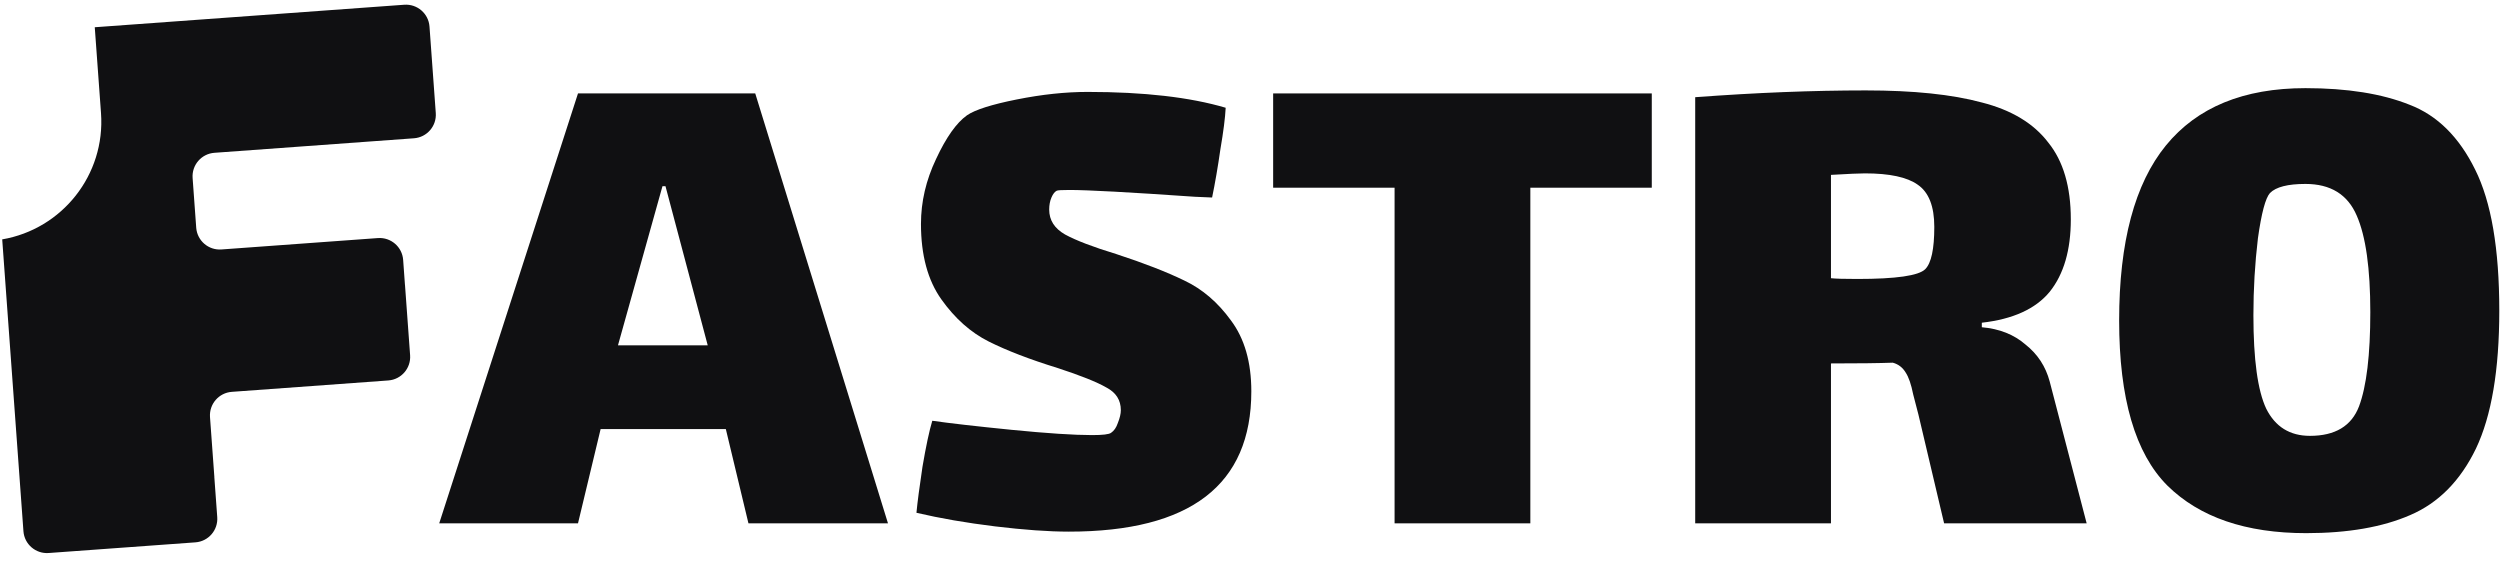
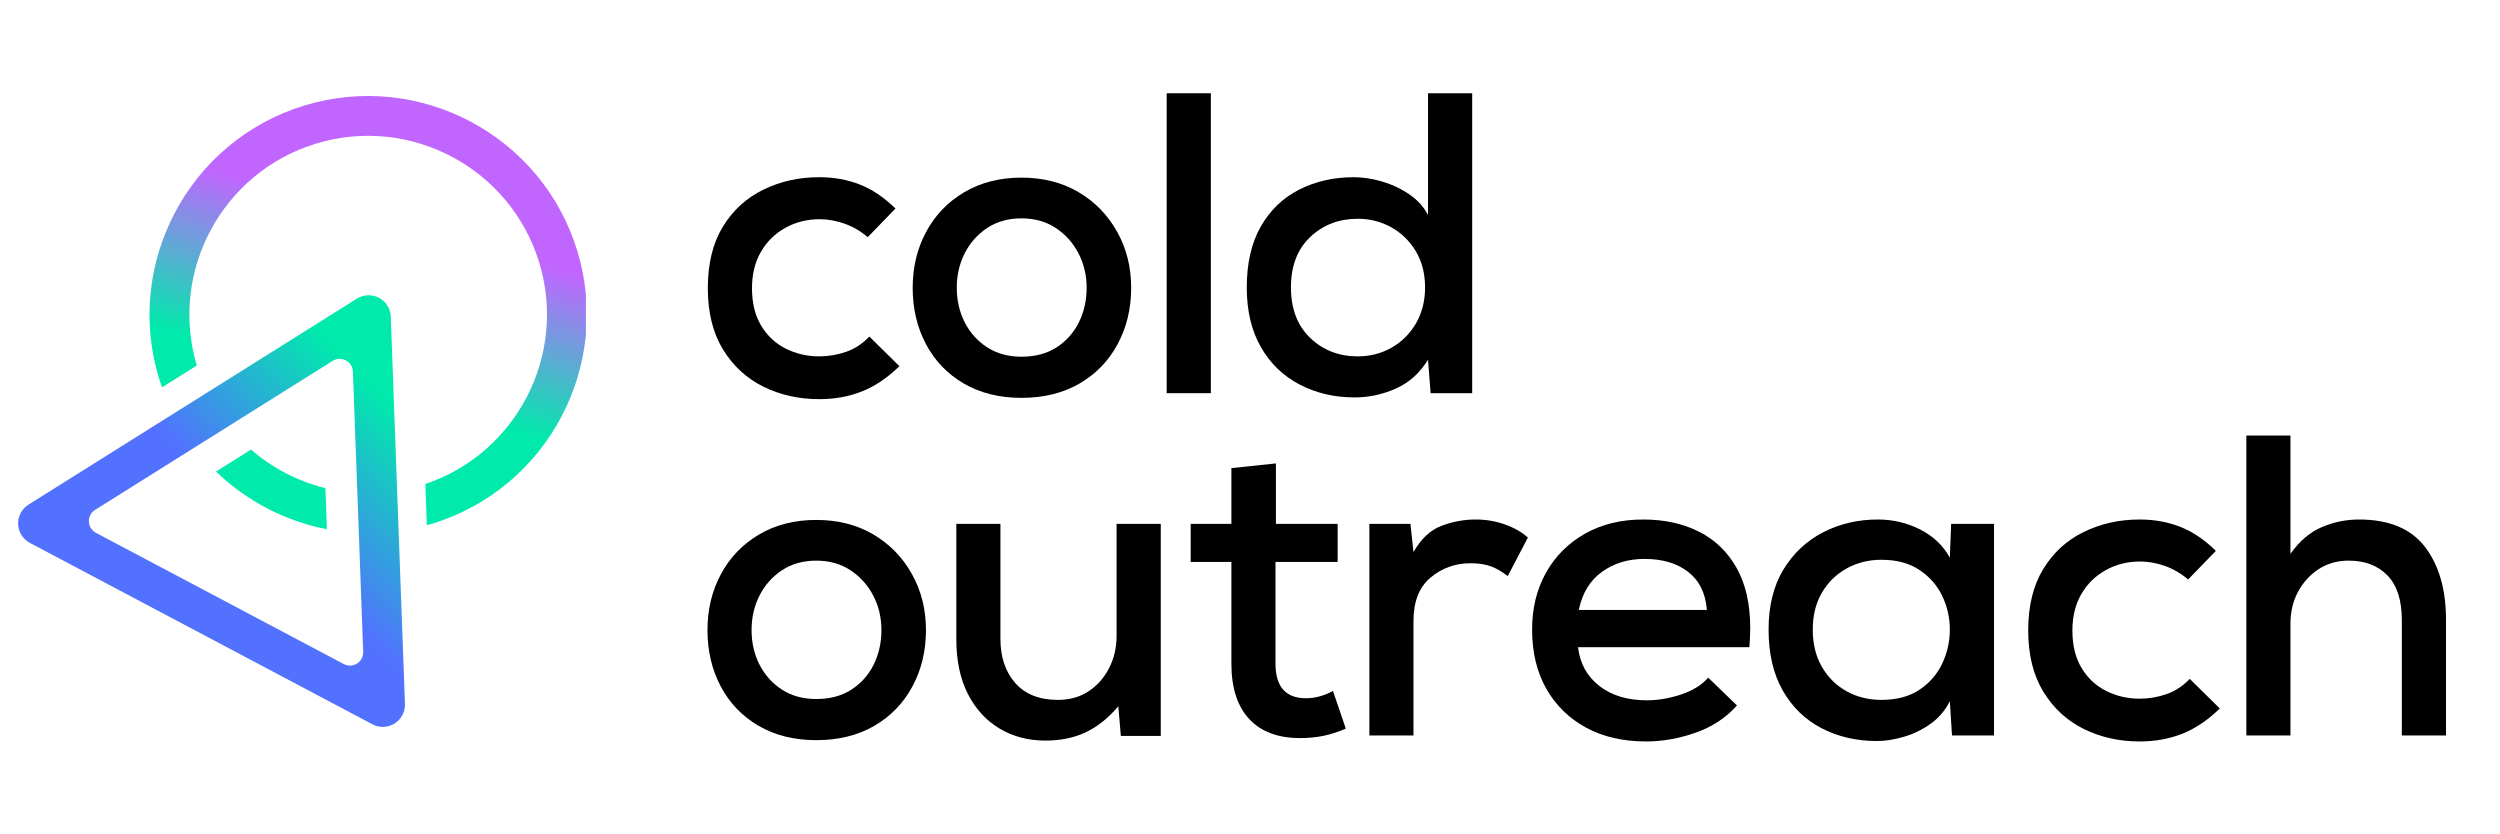
- <svg xmlns="http://www.w3.org/2000/svg" width="232" height="52" viewBox="0 0 232 52" fill="none">
-   <path d="M37.516 0.44C38.72 0.353 39.769 1.258 39.857 2.462L40.44 10.493C40.527 11.697 39.622 12.744 38.417 12.832L19.897 14.18C18.693 14.268 17.787 15.314 17.874 16.518L18.211 21.157C18.314 22.346 19.352 23.236 20.547 23.15L35.071 22.093C36.276 22.006 37.325 22.912 37.412 24.117L37.578 26.412C37.579 26.421 37.582 26.429 37.583 26.438L38.058 32.967C38.145 34.172 37.239 35.218 36.035 35.306L21.512 36.363C20.307 36.451 19.401 37.499 19.488 38.704L19.893 44.269L19.889 44.266L20.16 47.989C20.248 49.194 19.342 50.242 18.137 50.33L4.514 51.32C3.31 51.407 2.263 50.503 2.175 49.299L0.205 22.214C5.76 21.264 9.79 16.232 9.373 10.494L8.794 2.528L37.516 0.44Z" fill="#101012" />
-   <path d="M67.357 39.817H55.738L53.638 48.566H40.759L53.638 8.67H70.086L82.405 48.566H69.456L67.357 39.817ZM61.477 17.279L57.347 32.048H65.677L61.757 17.279H61.477Z" fill="#101012" />
-   <path d="M97.365 19.449C97.365 20.429 97.855 21.199 98.835 21.759C99.861 22.319 101.448 22.925 103.594 23.578C106.161 24.418 108.26 25.235 109.894 26.028C111.574 26.821 113.02 28.058 114.233 29.738C115.493 31.418 116.123 33.611 116.123 36.317C116.123 44.996 110.477 49.336 99.185 49.336C97.318 49.336 95.032 49.173 92.325 48.846C89.665 48.52 87.239 48.1 85.046 47.586C85.139 46.606 85.326 45.183 85.606 43.317C85.933 41.404 86.236 39.98 86.516 39.047C88.149 39.28 90.599 39.56 93.865 39.887C97.178 40.214 99.675 40.377 101.354 40.377C102.334 40.377 102.918 40.307 103.104 40.167C103.384 39.98 103.594 39.677 103.734 39.257C103.921 38.79 104.014 38.394 104.014 38.067C104.014 37.134 103.571 36.434 102.684 35.967C101.798 35.454 100.281 34.847 98.135 34.148C95.568 33.354 93.445 32.538 91.765 31.698C90.085 30.858 88.616 29.551 87.356 27.778C86.096 26.005 85.466 23.672 85.466 20.779C85.466 18.726 85.933 16.719 86.866 14.759C87.799 12.753 88.755 11.399 89.736 10.7C90.482 10.186 92.022 9.696 94.355 9.23C96.688 8.763 98.881 8.53 100.934 8.53C106.161 8.53 110.43 9.02 113.743 10C113.697 10.933 113.533 12.216 113.253 13.849C113.02 15.482 112.763 16.976 112.483 18.329L110.874 18.259C104.807 17.839 100.934 17.629 99.255 17.629C98.555 17.629 98.158 17.652 98.065 17.699C97.878 17.792 97.715 18.002 97.575 18.329C97.435 18.655 97.365 19.029 97.365 19.449Z" fill="#101012" />
-   <path d="M142.016 48.566H129.417V17.419H118.148V8.67H153.285V17.419H142.016V48.566Z" fill="#101012" />
-   <path d="M193.642 48.566H180.413L178.033 38.487C177.94 38.114 177.777 37.484 177.543 36.597C177.357 35.664 177.123 34.987 176.843 34.567C176.563 34.101 176.167 33.797 175.653 33.657C174.347 33.704 172.434 33.727 169.914 33.727V48.566H157.315V9.02C162.961 8.6 168.234 8.39 173.134 8.39C177.567 8.39 181.16 8.763 183.913 9.51C186.666 10.21 188.719 11.446 190.072 13.219C191.472 14.946 192.172 17.326 192.172 20.359C192.172 23.205 191.519 25.445 190.212 27.078C188.906 28.665 186.806 29.621 183.913 29.948V30.368C185.546 30.508 186.899 31.044 187.972 31.978C189.092 32.864 189.839 34.008 190.212 35.407L193.642 48.566ZM169.914 25.818C170.334 25.865 171.15 25.888 172.364 25.888C175.957 25.888 178.056 25.585 178.663 24.978C179.223 24.418 179.503 23.112 179.503 21.059C179.503 19.145 178.99 17.839 177.963 17.139C176.983 16.439 175.35 16.089 173.064 16.089C172.55 16.089 171.5 16.136 169.914 16.229V25.818Z" fill="#101012" />
-   <path d="M213.945 8.18C217.818 8.18 221.038 8.693 223.605 9.72C226.171 10.7 228.201 12.706 229.694 15.739C231.187 18.726 231.934 23.088 231.934 28.828C231.934 34.334 231.211 38.604 229.764 41.637C228.317 44.623 226.288 46.676 223.675 47.796C221.108 48.916 217.888 49.476 214.015 49.476C208.416 49.476 204.123 48.006 201.137 45.066C198.15 42.08 196.657 36.971 196.657 29.738C196.657 22.459 198.104 17.046 200.997 13.499C203.89 9.953 208.206 8.18 213.945 8.18ZM214.365 40.447C216.699 40.447 218.215 39.537 218.915 37.717C219.615 35.851 219.965 32.934 219.965 28.968C219.965 24.908 219.545 21.922 218.705 20.009C217.865 18.049 216.279 17.069 213.945 17.069C212.312 17.069 211.216 17.349 210.656 17.909C210.236 18.375 209.862 19.775 209.536 22.108C209.256 24.442 209.116 26.821 209.116 29.248C209.116 33.354 209.512 36.247 210.306 37.927C211.146 39.607 212.499 40.447 214.365 40.447Z" fill="#101012" />
+ <svg xmlns="http://www.w3.org/2000/svg" width="600" zoomAndPan="magnify" viewBox="0 0 450 150" height="200" preserveAspectRatio="xMidYMid meet" version="1.0">
+   <defs>
+     <g />
+     <clipPath id="32884df979">
+       <path d="M 26 17 L 105.465 17 L 105.465 96 L 26 96 Z M 26 17 " clip-rule="nonzero" />
+     </clipPath>
+     <clipPath id="2c36b8ce1f">
+       <path d="M 45.18 80.926 L 38.883 84.875 C 44.379 90.184 51.328 93.805 58.84 95.266 L 58.57 87.871 C 53.629 86.645 49.031 84.258 45.184 80.926 Z M 54.699 19.02 C 33.957 25.398 22.273 47.465 28.656 68.207 C 28.816 68.719 28.988 69.219 29.164 69.719 L 35.422 65.797 C 30.41 48.918 39.945 31.062 56.805 25.875 C 73.77 20.652 91.816 30.211 97.035 47.176 C 102.168 63.859 93.004 81.586 76.559 87.125 L 76.828 94.535 C 77.168 94.445 77.504 94.355 77.84 94.254 C 98.582 87.871 110.266 65.805 103.883 45.062 C 97.504 24.324 75.434 12.637 54.695 19.023 Z M 54.699 19.02 " clip-rule="nonzero" />
+     </clipPath>
+     <linearGradient x1="158.386" gradientTransform="matrix(0.491146, 0, 0, 0.491146, 3.260873, -5.45561)" y1="22.453" x2="100.363" gradientUnits="userSpaceOnUse" y2="222.915" id="a98d66cb32">
+       <stop stop-opacity="1" stop-color="rgb(75.299%, 39.999%, 100%)" offset="0" />
+       <stop stop-opacity="1" stop-color="rgb(75.299%, 39.999%, 100%)" offset="0.226" />
+       <stop stop-opacity="1" stop-color="rgb(75.299%, 39.999%, 100%)" offset="0.25" />
+       <stop stop-opacity="1" stop-color="rgb(75.299%, 39.999%, 100%)" offset="0.312" />
+       <stop stop-opacity="1" stop-color="rgb(75.299%, 39.999%, 100%)" offset="0.344" />
+       <stop stop-opacity="1" stop-color="rgb(75.264%, 40.024%, 99.983%)" offset="0.352" />
+       <stop stop-opacity="1" stop-color="rgb(74.225%, 40.738%, 99.53%)" offset="0.355" />
+       <stop stop-opacity="1" stop-color="rgb(73.222%, 41.428%, 99.092%)" offset="0.359" />
+       <stop stop-opacity="1" stop-color="rgb(72.218%, 42.117%, 98.653%)" offset="0.363" />
+       <stop stop-opacity="1" stop-color="rgb(71.216%, 42.809%, 98.215%)" offset="0.367" />
+       <stop stop-opacity="1" stop-color="rgb(70.213%, 43.498%, 97.777%)" offset="0.371" />
+       <stop stop-opacity="1" stop-color="rgb(69.211%, 44.188%, 97.339%)" offset="0.375" />
+       <stop stop-opacity="1" stop-color="rgb(68.207%, 44.878%, 96.901%)" offset="0.379" />
+       <stop stop-opacity="1" stop-color="rgb(67.204%, 45.567%, 96.463%)" offset="0.383" />
+       <stop stop-opacity="1" stop-color="rgb(66.2%, 46.257%, 96.024%)" offset="0.387" />
+       <stop stop-opacity="1" stop-color="rgb(65.198%, 46.948%, 95.586%)" offset="0.391" />
+       <stop stop-opacity="1" stop-color="rgb(64.195%, 47.638%, 95.148%)" offset="0.395" />
+       <stop stop-opacity="1" stop-color="rgb(63.193%, 48.328%, 94.71%)" offset="0.398" />
+       <stop stop-opacity="1" stop-color="rgb(62.189%, 49.017%, 94.27%)" offset="0.402" />
+       <stop stop-opacity="1" stop-color="rgb(61.186%, 49.707%, 93.832%)" offset="0.406" />
+       <stop stop-opacity="1" stop-color="rgb(60.182%, 50.397%, 93.394%)" offset="0.41" />
+       <stop stop-opacity="1" stop-color="rgb(59.18%, 51.088%, 92.957%)" offset="0.414" />
+       <stop stop-opacity="1" stop-color="rgb(58.177%, 51.778%, 92.519%)" offset="0.418" />
+       <stop stop-opacity="1" stop-color="rgb(57.175%, 52.467%, 92.081%)" offset="0.422" />
+       <stop stop-opacity="1" stop-color="rgb(56.171%, 53.157%, 91.641%)" offset="0.426" />
+       <stop stop-opacity="1" stop-color="rgb(55.168%, 53.848%, 91.203%)" offset="0.43" />
+       <stop stop-opacity="1" stop-color="rgb(54.166%, 54.538%, 90.765%)" offset="0.434" />
+       <stop stop-opacity="1" stop-color="rgb(53.163%, 55.228%, 90.327%)" offset="0.438" />
+       <stop stop-opacity="1" stop-color="rgb(52.159%, 55.917%, 89.888%)" offset="0.441" />
+       <stop stop-opacity="1" stop-color="rgb(51.157%, 56.607%, 89.45%)" offset="0.445" />
+       <stop stop-opacity="1" stop-color="rgb(50.153%, 57.297%, 89.012%)" offset="0.449" />
+       <stop stop-opacity="1" stop-color="rgb(49.15%, 57.988%, 88.574%)" offset="0.453" />
+       <stop stop-opacity="1" stop-color="rgb(48.148%, 58.678%, 88.136%)" offset="0.457" />
+       <stop stop-opacity="1" stop-color="rgb(47.145%, 59.367%, 87.698%)" offset="0.461" />
+       <stop stop-opacity="1" stop-color="rgb(46.141%, 60.057%, 87.259%)" offset="0.465" />
+       <stop stop-opacity="1" stop-color="rgb(45.139%, 60.747%, 86.821%)" offset="0.469" />
+       <stop stop-opacity="1" stop-color="rgb(44.135%, 61.436%, 86.383%)" offset="0.473" />
+       <stop stop-opacity="1" stop-color="rgb(43.132%, 62.128%, 85.945%)" offset="0.477" />
+       <stop stop-opacity="1" stop-color="rgb(42.13%, 62.817%, 85.507%)" offset="0.48" />
+       <stop stop-opacity="1" stop-color="rgb(41.127%, 63.507%, 85.069%)" offset="0.484" />
+       <stop stop-opacity="1" stop-color="rgb(40.123%, 64.197%, 84.63%)" offset="0.488" />
+       <stop stop-opacity="1" stop-color="rgb(39.12%, 64.886%, 84.192%)" offset="0.492" />
+       <stop stop-opacity="1" stop-color="rgb(38.116%, 65.576%, 83.754%)" offset="0.496" />
+       <stop stop-opacity="1" stop-color="rgb(37.114%, 66.267%, 83.316%)" offset="0.5" />
+       <stop stop-opacity="1" stop-color="rgb(36.111%, 66.957%, 82.877%)" offset="0.504" />
+       <stop stop-opacity="1" stop-color="rgb(35.109%, 67.647%, 82.439%)" offset="0.508" />
+       <stop stop-opacity="1" stop-color="rgb(34.105%, 68.336%, 82.001%)" offset="0.512" />
+       <stop stop-opacity="1" stop-color="rgb(33.102%, 69.028%, 81.563%)" offset="0.516" />
+       <stop stop-opacity="1" stop-color="rgb(32.098%, 69.717%, 81.125%)" offset="0.52" />
+       <stop stop-opacity="1" stop-color="rgb(31.096%, 70.407%, 80.687%)" offset="0.523" />
+       <stop stop-opacity="1" stop-color="rgb(30.093%, 71.097%, 80.247%)" offset="0.527" />
+       <stop stop-opacity="1" stop-color="rgb(29.091%, 71.786%, 79.81%)" offset="0.531" />
+       <stop stop-opacity="1" stop-color="rgb(28.087%, 72.476%, 79.372%)" offset="0.535" />
+       <stop stop-opacity="1" stop-color="rgb(27.084%, 73.167%, 78.934%)" offset="0.539" />
+       <stop stop-opacity="1" stop-color="rgb(26.08%, 73.857%, 78.494%)" offset="0.543" />
+       <stop stop-opacity="1" stop-color="rgb(25.078%, 74.547%, 78.056%)" offset="0.547" />
+       <stop stop-opacity="1" stop-color="rgb(24.075%, 75.237%, 77.618%)" offset="0.551" />
+       <stop stop-opacity="1" stop-color="rgb(23.073%, 75.926%, 77.18%)" offset="0.555" />
+       <stop stop-opacity="1" stop-color="rgb(22.069%, 76.616%, 76.743%)" offset="0.559" />
+       <stop stop-opacity="1" stop-color="rgb(21.066%, 77.307%, 76.305%)" offset="0.562" />
+       <stop stop-opacity="1" stop-color="rgb(20.064%, 77.997%, 75.865%)" offset="0.566" />
+       <stop stop-opacity="1" stop-color="rgb(19.061%, 78.687%, 75.427%)" offset="0.57" />
+       <stop stop-opacity="1" stop-color="rgb(18.057%, 79.376%, 74.989%)" offset="0.574" />
+       <stop stop-opacity="1" stop-color="rgb(17.055%, 80.066%, 74.551%)" offset="0.578" />
+       <stop stop-opacity="1" stop-color="rgb(16.051%, 80.756%, 74.112%)" offset="0.582" />
+       <stop stop-opacity="1" stop-color="rgb(15.048%, 81.447%, 73.674%)" offset="0.586" />
+       <stop stop-opacity="1" stop-color="rgb(14.046%, 82.137%, 73.236%)" offset="0.59" />
+       <stop stop-opacity="1" stop-color="rgb(13.043%, 82.826%, 72.798%)" offset="0.594" />
+       <stop stop-opacity="1" stop-color="rgb(12.039%, 83.516%, 72.36%)" offset="0.598" />
+       <stop stop-opacity="1" stop-color="rgb(11.037%, 84.207%, 71.922%)" offset="0.602" />
+       <stop stop-opacity="1" stop-color="rgb(10.033%, 84.897%, 71.483%)" offset="0.605" />
+       <stop stop-opacity="1" stop-color="rgb(9.03%, 85.587%, 71.045%)" offset="0.609" />
+       <stop stop-opacity="1" stop-color="rgb(8.028%, 86.276%, 70.607%)" offset="0.613" />
+       <stop stop-opacity="1" stop-color="rgb(7.025%, 86.966%, 70.169%)" offset="0.617" />
+       <stop stop-opacity="1" stop-color="rgb(6.021%, 87.656%, 69.73%)" offset="0.621" />
+       <stop stop-opacity="1" stop-color="rgb(5.019%, 88.347%, 69.292%)" offset="0.625" />
+       <stop stop-opacity="1" stop-color="rgb(4.015%, 89.037%, 68.854%)" offset="0.629" />
+       <stop stop-opacity="1" stop-color="rgb(3.012%, 89.726%, 68.416%)" offset="0.633" />
+       <stop stop-opacity="1" stop-color="rgb(2.01%, 90.416%, 67.978%)" offset="0.637" />
+       <stop stop-opacity="1" stop-color="rgb(1.007%, 91.106%, 67.54%)" offset="0.641" />
+       <stop stop-opacity="1" stop-color="rgb(0.504%, 91.452%, 67.319%)" offset="0.645" />
+       <stop stop-opacity="1" stop-color="rgb(0%, 91.8%, 67.099%)" offset="0.648" />
+       <stop stop-opacity="1" stop-color="rgb(0%, 91.8%, 67.099%)" offset="0.656" />
+       <stop stop-opacity="1" stop-color="rgb(0%, 91.8%, 67.099%)" offset="0.688" />
+       <stop stop-opacity="1" stop-color="rgb(0%, 91.8%, 67.099%)" offset="0.75" />
+       <stop stop-opacity="1" stop-color="rgb(0%, 91.8%, 67.099%)" offset="0.774" />
+       <stop stop-opacity="1" stop-color="rgb(0%, 91.8%, 67.099%)" offset="1" />
+     </linearGradient>
+     <clipPath id="8dbeabacd4">
+       <path d="M 3.262 53 L 73 53 L 73 131 L 3.262 131 Z M 3.262 53 " clip-rule="nonzero" />
+     </clipPath>
+     <clipPath id="0e022deadd">
+       <path d="M 70.086 130.664 C 69.09 130.969 67.988 130.883 67.047 130.379 L 5.379 97.723 C 4.125 97.062 3.316 95.77 3.262 94.352 C 3.207 92.93 3.926 91.586 5.129 90.832 L 64.242 53.754 C 65.441 53 66.969 52.941 68.219 53.605 C 69.473 54.27 70.281 55.559 70.336 56.973 L 72.895 126.711 C 72.945 128.133 72.234 129.477 71.035 130.227 C 70.738 130.414 70.422 130.559 70.098 130.656 Z M 17.27 95.91 L 61.875 119.527 C 63.5 120.387 65.445 119.168 65.375 117.332 L 63.523 66.895 C 63.457 65.059 61.426 63.984 59.871 64.961 L 17.117 91.777 C 15.559 92.754 15.645 95.047 17.27 95.906 Z M 8.945 96.91 Z M 68.055 59.832 Z M 68.055 59.832 " clip-rule="nonzero" />
+     </clipPath>
+     <linearGradient x1="14.64" gradientTransform="matrix(0.491146, 0, 0, 0.491146, 3.260873, -5.45561)" y1="292.41" x2="165.015" gradientUnits="userSpaceOnUse" y2="142.035" id="5f429fa996">
+       <stop stop-opacity="1" stop-color="rgb(32.199%, 44.299%, 100%)" offset="0" />
+       <stop stop-opacity="1" stop-color="rgb(32.199%, 44.299%, 100%)" offset="0.472" />
+       <stop stop-opacity="1" stop-color="rgb(32.199%, 44.299%, 100%)" offset="0.5" />
+       <stop stop-opacity="1" stop-color="rgb(32.199%, 44.299%, 100%)" offset="0.528" />
+       <stop stop-opacity="1" stop-color="rgb(32.199%, 44.299%, 100%)" offset="0.531" />
+       <stop stop-opacity="1" stop-color="rgb(31.958%, 44.655%, 99.753%)" offset="0.535" />
+       <stop stop-opacity="1" stop-color="rgb(31.717%, 45.012%, 99.506%)" offset="0.539" />
+       <stop stop-opacity="1" stop-color="rgb(31.317%, 45.599%, 99.098%)" offset="0.543" />
+       <stop stop-opacity="1" stop-color="rgb(30.919%, 46.187%, 98.692%)" offset="0.547" />
+       <stop stop-opacity="1" stop-color="rgb(30.521%, 46.774%, 98.285%)" offset="0.551" />
+       <stop stop-opacity="1" stop-color="rgb(30.122%, 47.362%, 97.878%)" offset="0.555" />
+       <stop stop-opacity="1" stop-color="rgb(29.724%, 47.949%, 97.47%)" offset="0.559" />
+       <stop stop-opacity="1" stop-color="rgb(29.326%, 48.538%, 97.064%)" offset="0.562" />
+       <stop stop-opacity="1" stop-color="rgb(28.928%, 49.126%, 96.657%)" offset="0.566" />
+       <stop stop-opacity="1" stop-color="rgb(28.529%, 49.713%, 96.249%)" offset="0.57" />
+       <stop stop-opacity="1" stop-color="rgb(28.131%, 50.301%, 95.842%)" offset="0.574" />
+       <stop stop-opacity="1" stop-color="rgb(27.733%, 50.888%, 95.436%)" offset="0.578" />
+       <stop stop-opacity="1" stop-color="rgb(27.335%, 51.476%, 95.029%)" offset="0.582" />
+       <stop stop-opacity="1" stop-color="rgb(26.936%, 52.065%, 94.621%)" offset="0.586" />
+       <stop stop-opacity="1" stop-color="rgb(26.537%, 52.652%, 94.214%)" offset="0.59" />
+       <stop stop-opacity="1" stop-color="rgb(26.138%, 53.239%, 93.806%)" offset="0.594" />
+       <stop stop-opacity="1" stop-color="rgb(25.74%, 53.827%, 93.399%)" offset="0.598" />
+       <stop stop-opacity="1" stop-color="rgb(25.342%, 54.414%, 92.993%)" offset="0.602" />
+       <stop stop-opacity="1" stop-color="rgb(24.944%, 55.002%, 92.586%)" offset="0.605" />
+       <stop stop-opacity="1" stop-color="rgb(24.545%, 55.589%, 92.178%)" offset="0.609" />
+       <stop stop-opacity="1" stop-color="rgb(24.147%, 56.177%, 91.771%)" offset="0.613" />
+       <stop stop-opacity="1" stop-color="rgb(23.749%, 56.766%, 91.365%)" offset="0.617" />
+       <stop stop-opacity="1" stop-color="rgb(23.351%, 57.353%, 90.958%)" offset="0.621" />
+       <stop stop-opacity="1" stop-color="rgb(22.952%, 57.941%, 90.55%)" offset="0.625" />
+       <stop stop-opacity="1" stop-color="rgb(22.554%, 58.528%, 90.143%)" offset="0.629" />
+       <stop stop-opacity="1" stop-color="rgb(22.156%, 59.116%, 89.737%)" offset="0.633" />
+       <stop stop-opacity="1" stop-color="rgb(21.756%, 59.703%, 89.33%)" offset="0.637" />
+       <stop stop-opacity="1" stop-color="rgb(21.358%, 60.291%, 88.922%)" offset="0.641" />
+       <stop stop-opacity="1" stop-color="rgb(20.959%, 60.878%, 88.515%)" offset="0.645" />
+       <stop stop-opacity="1" stop-color="rgb(20.561%, 61.467%, 88.109%)" offset="0.648" />
+       <stop stop-opacity="1" stop-color="rgb(20.163%, 62.054%, 87.701%)" offset="0.652" />
+       <stop stop-opacity="1" stop-color="rgb(19.765%, 62.642%, 87.294%)" offset="0.656" />
+       <stop stop-opacity="1" stop-color="rgb(19.366%, 63.229%, 86.887%)" offset="0.66" />
+       <stop stop-opacity="1" stop-color="rgb(18.968%, 63.817%, 86.481%)" offset="0.664" />
+       <stop stop-opacity="1" stop-color="rgb(18.57%, 64.404%, 86.073%)" offset="0.668" />
+       <stop stop-opacity="1" stop-color="rgb(18.172%, 64.993%, 85.666%)" offset="0.672" />
+       <stop stop-opacity="1" stop-color="rgb(17.773%, 65.581%, 85.258%)" offset="0.676" />
+       <stop stop-opacity="1" stop-color="rgb(17.375%, 66.168%, 84.853%)" offset="0.68" />
+       <stop stop-opacity="1" stop-color="rgb(16.975%, 66.756%, 84.445%)" offset="0.684" />
+       <stop stop-opacity="1" stop-color="rgb(16.577%, 67.343%, 84.038%)" offset="0.688" />
+       <stop stop-opacity="1" stop-color="rgb(16.179%, 67.931%, 83.63%)" offset="0.691" />
+       <stop stop-opacity="1" stop-color="rgb(15.781%, 68.518%, 83.224%)" offset="0.695" />
+       <stop stop-opacity="1" stop-color="rgb(15.382%, 69.106%, 82.817%)" offset="0.699" />
+       <stop stop-opacity="1" stop-color="rgb(14.984%, 69.695%, 82.41%)" offset="0.703" />
+       <stop stop-opacity="1" stop-color="rgb(14.586%, 70.282%, 82.002%)" offset="0.707" />
+       <stop stop-opacity="1" stop-color="rgb(14.188%, 70.869%, 81.596%)" offset="0.711" />
+       <stop stop-opacity="1" stop-color="rgb(13.789%, 71.457%, 81.189%)" offset="0.715" />
+       <stop stop-opacity="1" stop-color="rgb(13.391%, 72.044%, 80.782%)" offset="0.719" />
+       <stop stop-opacity="1" stop-color="rgb(12.993%, 72.632%, 80.374%)" offset="0.723" />
+       <stop stop-opacity="1" stop-color="rgb(12.595%, 73.221%, 79.968%)" offset="0.727" />
+       <stop stop-opacity="1" stop-color="rgb(12.195%, 73.808%, 79.561%)" offset="0.73" />
+       <stop stop-opacity="1" stop-color="rgb(11.797%, 74.396%, 79.153%)" offset="0.734" />
+       <stop stop-opacity="1" stop-color="rgb(11.398%, 74.983%, 78.746%)" offset="0.738" />
+       <stop stop-opacity="1" stop-color="rgb(11%, 75.571%, 78.34%)" offset="0.742" />
+       <stop stop-opacity="1" stop-color="rgb(10.602%, 76.158%, 77.933%)" offset="0.746" />
+       <stop stop-opacity="1" stop-color="rgb(10.204%, 76.746%, 77.525%)" offset="0.75" />
+       <stop stop-opacity="1" stop-color="rgb(9.805%, 77.333%, 77.118%)" offset="0.754" />
+       <stop stop-opacity="1" stop-color="rgb(9.407%, 77.922%, 76.712%)" offset="0.758" />
+       <stop stop-opacity="1" stop-color="rgb(9.009%, 78.51%, 76.305%)" offset="0.762" />
+       <stop stop-opacity="1" stop-color="rgb(8.611%, 79.097%, 75.897%)" offset="0.766" />
+       <stop stop-opacity="1" stop-color="rgb(8.212%, 79.684%, 75.49%)" offset="0.77" />
+       <stop stop-opacity="1" stop-color="rgb(7.814%, 80.272%, 75.084%)" offset="0.773" />
+       <stop stop-opacity="1" stop-color="rgb(7.414%, 80.859%, 74.677%)" offset="0.777" />
+       <stop stop-opacity="1" stop-color="rgb(7.016%, 81.447%, 74.269%)" offset="0.781" />
+       <stop stop-opacity="1" stop-color="rgb(6.618%, 82.034%, 73.862%)" offset="0.785" />
+       <stop stop-opacity="1" stop-color="rgb(6.219%, 82.623%, 73.456%)" offset="0.789" />
+       <stop stop-opacity="1" stop-color="rgb(5.821%, 83.211%, 73.048%)" offset="0.793" />
+       <stop stop-opacity="1" stop-color="rgb(5.423%, 83.798%, 72.641%)" offset="0.797" />
+       <stop stop-opacity="1" stop-color="rgb(5.025%, 84.386%, 72.234%)" offset="0.801" />
+       <stop stop-opacity="1" stop-color="rgb(4.626%, 84.973%, 71.826%)" offset="0.805" />
+       <stop stop-opacity="1" stop-color="rgb(4.228%, 85.561%, 71.419%)" offset="0.809" />
+       <stop stop-opacity="1" stop-color="rgb(3.83%, 86.15%, 71.013%)" offset="0.812" />
+       <stop stop-opacity="1" stop-color="rgb(3.432%, 86.737%, 70.605%)" offset="0.816" />
+       <stop stop-opacity="1" stop-color="rgb(3.033%, 87.325%, 70.198%)" offset="0.82" />
+       <stop stop-opacity="1" stop-color="rgb(2.634%, 87.912%, 69.791%)" offset="0.824" />
+       <stop stop-opacity="1" stop-color="rgb(2.235%, 88.499%, 69.385%)" offset="0.828" />
+       <stop stop-opacity="1" stop-color="rgb(1.837%, 89.087%, 68.977%)" offset="0.832" />
+       <stop stop-opacity="1" stop-color="rgb(1.439%, 89.674%, 68.57%)" offset="0.836" />
+       <stop stop-opacity="1" stop-color="rgb(1.041%, 90.262%, 68.163%)" offset="0.84" />
+       <stop stop-opacity="1" stop-color="rgb(0.642%, 90.851%, 67.757%)" offset="0.844" />
+       <stop stop-opacity="1" stop-color="rgb(0.32%, 91.325%, 67.427%)" offset="0.848" />
+       <stop stop-opacity="1" stop-color="rgb(0%, 91.8%, 67.099%)" offset="0.852" />
+       <stop stop-opacity="1" stop-color="rgb(0%, 91.8%, 67.099%)" offset="0.859" />
+       <stop stop-opacity="1" stop-color="rgb(0%, 91.8%, 67.099%)" offset="0.875" />
+       <stop stop-opacity="1" stop-color="rgb(0%, 91.8%, 67.099%)" offset="1" />
+     </linearGradient>
+   </defs>
+   <g clip-path="url(#32884df979)">
+     <g clip-path="url(#2c36b8ce1f)">
+       <path fill="url(#a98d66cb32)" d="M 22.273 12.637 L 22.273 95.266 L 105.465 95.266 L 105.465 12.637 Z M 22.273 12.637 " fill-rule="nonzero" />
+     </g>
+   </g>
+   <g clip-path="url(#8dbeabacd4)">
+     <g clip-path="url(#0e022deadd)">
+       <path fill="url(#5f429fa996)" d="M 3.262 52.941 L 3.262 130.969 L 72.945 130.969 L 72.945 52.941 Z M 3.262 52.941 " fill-rule="nonzero" />
+     </g>
+   </g>
+   <g fill="#000000" fill-opacity="1">
+     <g transform="translate(124.3291, 70.77065)">
+       <g>
+         <path d="M 23.141 1.078 C 19.484 1.078 16.141 0.332 13.109 -1.156 C 10.078 -2.645 7.645 -4.879 5.812 -7.859 C 3.988 -10.848 3.078 -14.523 3.078 -18.891 C 3.078 -23.316 3.977 -27.004 5.781 -29.953 C 7.582 -32.91 10.008 -35.133 13.062 -36.625 C 16.125 -38.125 19.484 -38.875 23.141 -38.875 C 25.766 -38.875 28.191 -38.438 30.422 -37.562 C 32.66 -36.688 34.805 -35.242 36.859 -33.234 L 31.859 -28.078 C 30.617 -29.148 29.238 -29.957 27.719 -30.5 C 26.207 -31.039 24.707 -31.312 23.219 -31.312 C 20.957 -31.312 18.898 -30.797 17.047 -29.766 C 15.191 -28.742 13.723 -27.305 12.641 -25.453 C 11.566 -23.598 11.031 -21.41 11.031 -18.891 C 11.031 -16.223 11.582 -13.973 12.688 -12.141 C 13.789 -10.316 15.266 -8.941 17.109 -8.016 C 18.961 -7.086 20.973 -6.625 23.141 -6.625 C 24.785 -6.625 26.391 -6.895 27.953 -7.438 C 29.523 -7.977 30.926 -8.895 32.156 -10.188 L 37.562 -4.859 C 35.406 -2.754 33.156 -1.238 30.812 -0.312 C 28.469 0.613 25.91 1.078 23.141 1.078 Z M 23.141 1.078 " />
+       </g>
+     </g>
+   </g>
+   <g fill="#000000" fill-opacity="1">
+     <g transform="translate(161.2674, 70.77065)">
+       <g>
+         <path d="M 22.594 0.844 C 18.633 0.844 15.176 -0.016 12.219 -1.734 C 9.27 -3.453 7 -5.816 5.406 -8.828 C 3.812 -11.836 3.016 -15.219 3.016 -18.969 C 3.016 -22.676 3.82 -26.031 5.438 -29.031 C 7.051 -32.039 9.336 -34.422 12.297 -36.172 C 15.254 -37.922 18.688 -38.797 22.594 -38.797 C 26.5 -38.797 29.93 -37.922 32.891 -36.172 C 35.848 -34.422 38.16 -32.039 39.828 -29.031 C 41.504 -26.031 42.344 -22.676 42.344 -18.969 C 42.344 -15.219 41.531 -11.836 39.906 -8.828 C 38.289 -5.816 36.004 -3.453 33.047 -1.734 C 30.086 -0.016 26.602 0.844 22.594 0.844 Z M 22.594 -6.562 C 25.062 -6.562 27.172 -7.125 28.922 -8.25 C 30.672 -9.383 32.008 -10.891 32.938 -12.766 C 33.863 -14.641 34.328 -16.707 34.328 -18.969 C 34.328 -21.227 33.836 -23.297 32.859 -25.172 C 31.879 -27.055 30.516 -28.578 28.766 -29.734 C 27.016 -30.891 24.957 -31.469 22.594 -31.469 C 20.227 -31.469 18.172 -30.891 16.422 -29.734 C 14.68 -28.578 13.332 -27.055 12.375 -25.172 C 11.426 -23.297 10.953 -21.227 10.953 -18.969 C 10.953 -16.707 11.426 -14.641 12.375 -12.766 C 13.332 -10.891 14.68 -9.383 16.422 -8.25 C 18.172 -7.125 20.227 -6.562 22.594 -6.562 Z M 22.594 -6.562 " />
+       </g>
+     </g>
+   </g>
+   <g fill="#000000" fill-opacity="1">
+     <g transform="translate(204.2979, 70.77065)">
+       <g>
+         <path d="M 5.703 0 L 5.703 -53.984 L 13.656 -53.984 L 13.656 0 Z M 5.703 0 " />
+       </g>
+     </g>
+   </g>
+   <g fill="#000000" fill-opacity="1">
+     <g transform="translate(221.3401, 70.77065)">
+       <g>
+         <path d="M 22.516 0.766 C 18.867 0.766 15.566 -0.004 12.609 -1.547 C 9.648 -3.086 7.32 -5.332 5.625 -8.281 C 3.926 -11.238 3.078 -14.828 3.078 -19.047 C 3.078 -23.367 3.91 -27.004 5.578 -29.953 C 7.254 -32.91 9.555 -35.133 12.484 -36.625 C 15.422 -38.125 18.711 -38.875 22.359 -38.875 C 23.91 -38.875 25.555 -38.629 27.297 -38.141 C 29.047 -37.648 30.676 -36.898 32.188 -35.891 C 33.707 -34.891 34.879 -33.617 35.703 -32.078 L 35.703 -53.984 L 43.656 -53.984 L 43.656 0 L 36.172 0 L 35.703 -6.016 C 34.211 -3.598 32.27 -1.863 29.875 -0.812 C 27.488 0.238 25.035 0.766 22.516 0.766 Z M 23.062 -6.625 C 25.27 -6.625 27.285 -7.141 29.109 -8.172 C 30.941 -9.203 32.41 -10.656 33.516 -12.531 C 34.617 -14.406 35.172 -16.578 35.172 -19.047 C 35.172 -21.516 34.617 -23.676 33.516 -25.531 C 32.41 -27.383 30.941 -28.82 29.109 -29.844 C 27.285 -30.875 25.27 -31.391 23.062 -31.391 C 19.664 -31.391 16.812 -30.297 14.5 -28.109 C 12.188 -25.922 11.031 -22.898 11.031 -19.047 C 11.031 -15.191 12.188 -12.156 14.5 -9.938 C 16.812 -7.727 19.664 -6.625 23.062 -6.625 Z M 23.062 -6.625 " />
+       </g>
+     </g>
+   </g>
+   <g fill="#000000" fill-opacity="1">
+     <g transform="translate(124.3291, 132.3849)">
+       <g>
+         <path d="M 22.594 0.844 C 18.633 0.844 15.176 -0.016 12.219 -1.734 C 9.27 -3.453 7 -5.816 5.406 -8.828 C 3.812 -11.836 3.016 -15.219 3.016 -18.969 C 3.016 -22.676 3.82 -26.031 5.438 -29.031 C 7.051 -32.039 9.336 -34.422 12.297 -36.172 C 15.254 -37.922 18.688 -38.797 22.594 -38.797 C 26.5 -38.797 29.93 -37.922 32.891 -36.172 C 35.848 -34.422 38.16 -32.039 39.828 -29.031 C 41.504 -26.031 42.344 -22.676 42.344 -18.969 C 42.344 -15.219 41.531 -11.836 39.906 -8.828 C 38.289 -5.816 36.004 -3.453 33.047 -1.734 C 30.086 -0.016 26.602 0.844 22.594 0.844 Z M 22.594 -6.562 C 25.062 -6.562 27.172 -7.125 28.922 -8.25 C 30.672 -9.383 32.008 -10.891 32.938 -12.766 C 33.863 -14.641 34.328 -16.707 34.328 -18.969 C 34.328 -21.227 33.836 -23.297 32.859 -25.172 C 31.879 -27.055 30.516 -28.578 28.766 -29.734 C 27.016 -30.891 24.957 -31.469 22.594 -31.469 C 20.227 -31.469 18.172 -30.891 16.422 -29.734 C 14.68 -28.578 13.332 -27.055 12.375 -25.172 C 11.426 -23.297 10.953 -21.227 10.953 -18.969 C 10.953 -16.707 11.426 -14.641 12.375 -12.766 C 13.332 -10.891 14.68 -9.383 16.422 -8.25 C 18.172 -7.125 20.227 -6.562 22.594 -6.562 Z M 22.594 -6.562 " />
+       </g>
+     </g>
+   </g>
+   <g fill="#000000" fill-opacity="1">
+     <g transform="translate(167.3596, 132.3849)">
+       <g>
+         <path d="M 20.828 0.922 C 17.742 0.922 14.992 0.203 12.578 -1.234 C 10.16 -2.672 8.254 -4.75 6.859 -7.469 C 5.473 -10.195 4.781 -13.469 4.781 -17.281 L 4.781 -38.094 L 12.719 -38.094 L 12.719 -17.359 C 12.719 -14.117 13.602 -11.484 15.375 -9.453 C 17.156 -7.422 19.719 -6.406 23.062 -6.406 C 25.164 -6.406 27 -6.914 28.562 -7.938 C 30.133 -8.969 31.367 -10.359 32.266 -12.109 C 33.172 -13.859 33.625 -15.785 33.625 -17.891 L 33.625 -38.094 L 41.578 -38.094 L 41.578 0.078 L 34.391 0.078 L 33.938 -5.25 C 32.082 -3.082 30.098 -1.508 27.984 -0.531 C 25.879 0.438 23.492 0.922 20.828 0.922 Z M 20.828 0.922 " />
+       </g>
+     </g>
+   </g>
+   <g fill="#000000" fill-opacity="1">
+     <g transform="translate(212.0096, 132.3849)">
+       <g>
+         <path d="M 21.984 0.469 C 18.023 0.469 14.977 -0.676 12.844 -2.969 C 10.707 -5.258 9.641 -8.586 9.641 -12.953 L 9.641 -31.234 L 2.312 -31.234 L 2.312 -38.094 L 9.641 -38.094 L 9.641 -48.125 L 17.656 -48.969 L 17.656 -38.094 L 28.766 -38.094 L 28.766 -31.234 L 17.578 -31.234 L 17.578 -12.953 C 17.578 -8.785 19.406 -6.703 23.062 -6.703 C 24.707 -6.703 26.328 -7.141 27.922 -8.016 L 30.234 -1.234 C 28.797 -0.617 27.43 -0.18 26.141 0.078 C 24.859 0.336 23.473 0.469 21.984 0.469 Z M 21.984 0.469 " />
+       </g>
+     </g>
+   </g>
+   <g fill="#000000" fill-opacity="1">
+     <g transform="translate(241.082, 132.3849)">
+       <g>
+         <path d="M 5.406 0 L 5.406 -38.094 L 12.797 -38.094 L 13.344 -33.016 C 14.727 -35.43 16.422 -37.008 18.422 -37.75 C 20.43 -38.5 22.469 -38.875 24.531 -38.875 C 26.375 -38.875 28.129 -38.578 29.797 -37.984 C 31.473 -37.391 32.852 -36.602 33.938 -35.625 L 30.312 -28.688 C 29.332 -29.457 28.344 -30.035 27.344 -30.422 C 26.344 -30.805 25.094 -31 23.594 -31 C 20.875 -31 18.484 -30.141 16.422 -28.422 C 14.367 -26.703 13.344 -24.094 13.344 -20.594 L 13.344 0 Z M 5.406 0 " />
+       </g>
+     </g>
+   </g>
+   <g fill="#000000" fill-opacity="1">
+     <g transform="translate(272.6992, 132.3849)">
+       <g>
+         <path d="M 23.594 1.078 C 19.438 1.078 15.828 0.242 12.766 -1.422 C 9.703 -3.098 7.32 -5.438 5.625 -8.438 C 3.926 -11.445 3.078 -14.984 3.078 -19.047 C 3.078 -22.898 3.91 -26.316 5.578 -29.297 C 7.254 -32.285 9.598 -34.629 12.609 -36.328 C 15.617 -38.023 19.102 -38.875 23.062 -38.875 C 26.863 -38.875 30.203 -38.148 33.078 -36.703 C 35.961 -35.266 38.227 -33.094 39.875 -30.188 C 41.52 -27.289 42.344 -23.656 42.344 -19.281 C 42.344 -18.77 42.328 -18.219 42.297 -17.625 C 42.273 -17.031 42.238 -16.453 42.188 -15.891 L 11.344 -15.891 C 11.695 -12.953 12.977 -10.625 15.188 -8.906 C 17.406 -7.188 20.258 -6.328 23.75 -6.328 C 25.707 -6.328 27.738 -6.672 29.844 -7.359 C 31.957 -8.055 33.602 -9.07 34.781 -10.406 L 39.953 -5.406 C 37.992 -3.188 35.508 -1.551 32.5 -0.5 C 29.5 0.551 26.531 1.078 23.594 1.078 Z M 11.484 -22.594 L 34.547 -22.594 C 34.297 -25.625 33.164 -27.91 31.156 -29.453 C 29.156 -31.004 26.535 -31.781 23.297 -31.781 C 20.359 -31.781 17.812 -31.004 15.656 -29.453 C 13.5 -27.91 12.109 -25.625 11.484 -22.594 Z M 11.484 -22.594 " />
+       </g>
+     </g>
+   </g>
+   <g fill="#000000" fill-opacity="1">
+     <g transform="translate(315.267, 132.3849)">
+       <g>
+         <path d="M 22.594 1 C 18.895 1 15.566 0.227 12.609 -1.312 C 9.648 -2.852 7.32 -5.113 5.625 -8.094 C 3.926 -11.082 3.078 -14.734 3.078 -19.047 C 3.078 -23.316 3.961 -26.914 5.734 -29.844 C 7.516 -32.781 9.895 -35.02 12.875 -36.562 C 15.863 -38.102 19.156 -38.875 22.75 -38.875 C 25.477 -38.875 28.023 -38.27 30.391 -37.062 C 32.754 -35.852 34.523 -34.164 35.703 -32 L 35.938 -38.094 L 43.656 -38.094 L 43.656 0 L 36.094 0 L 35.703 -6.172 C 34.879 -4.523 33.734 -3.176 32.266 -2.125 C 30.805 -1.07 29.211 -0.289 27.484 0.219 C 25.766 0.738 24.133 1 22.594 1 Z M 23.375 -6.406 C 26.145 -6.406 28.441 -7.02 30.266 -8.25 C 32.098 -9.488 33.461 -11.07 34.359 -13 C 35.254 -14.926 35.703 -16.941 35.703 -19.047 C 35.703 -21.16 35.254 -23.164 34.359 -25.062 C 33.461 -26.969 32.098 -28.535 30.266 -29.766 C 28.441 -31.004 26.145 -31.625 23.375 -31.625 C 21.102 -31.625 19.031 -31.109 17.156 -30.078 C 15.281 -29.047 13.789 -27.594 12.688 -25.719 C 11.582 -23.844 11.031 -21.617 11.031 -19.047 C 11.031 -16.473 11.582 -14.234 12.688 -12.328 C 13.789 -10.43 15.281 -8.969 17.156 -7.938 C 19.031 -6.914 21.102 -6.406 23.375 -6.406 Z M 23.375 -6.406 " />
+       </g>
+     </g>
+   </g>
+   <g fill="#000000" fill-opacity="1">
+     <g transform="translate(361.9991, 132.3849)">
+       <g>
+         <path d="M 23.141 1.078 C 19.484 1.078 16.141 0.332 13.109 -1.156 C 10.078 -2.645 7.645 -4.879 5.812 -7.859 C 3.988 -10.848 3.078 -14.523 3.078 -18.891 C 3.078 -23.316 3.977 -27.004 5.781 -29.953 C 7.582 -32.91 10.008 -35.133 13.062 -36.625 C 16.125 -38.125 19.484 -38.875 23.141 -38.875 C 25.766 -38.875 28.191 -38.438 30.422 -37.562 C 32.66 -36.688 34.805 -35.242 36.859 -33.234 L 31.859 -28.078 C 30.617 -29.148 29.238 -29.957 27.719 -30.5 C 26.207 -31.039 24.707 -31.312 23.219 -31.312 C 20.957 -31.312 18.898 -30.797 17.047 -29.766 C 15.191 -28.742 13.723 -27.305 12.641 -25.453 C 11.566 -23.598 11.031 -21.41 11.031 -18.891 C 11.031 -16.223 11.582 -13.973 12.688 -12.141 C 13.789 -10.316 15.266 -8.941 17.109 -8.016 C 18.961 -7.086 20.973 -6.625 23.141 -6.625 C 24.785 -6.625 26.391 -6.895 27.953 -7.438 C 29.523 -7.977 30.926 -8.895 32.156 -10.188 L 37.562 -4.859 C 35.406 -2.754 33.156 -1.238 30.812 -0.312 C 28.469 0.613 25.91 1.078 23.141 1.078 Z M 23.141 1.078 " />
+       </g>
+     </g>
+   </g>
+   <g fill="#000000" fill-opacity="1">
+     <g transform="translate(398.9374, 132.3849)">
+       <g>
+         <path d="M 5.406 0 L 5.406 -53.984 L 13.344 -53.984 L 13.344 -32.703 C 14.988 -35.016 16.879 -36.617 19.016 -37.516 C 21.148 -38.422 23.375 -38.875 25.688 -38.875 C 31.082 -38.875 35.039 -37.227 37.562 -33.938 C 40.082 -30.645 41.344 -26.273 41.344 -20.828 L 41.344 0 L 33.391 0 L 33.391 -20.75 C 33.391 -24.344 32.531 -27.023 30.812 -28.797 C 29.094 -30.578 26.766 -31.469 23.828 -31.469 C 21.773 -31.469 19.961 -30.953 18.391 -29.922 C 16.828 -28.891 15.594 -27.523 14.688 -25.828 C 13.789 -24.141 13.344 -22.238 13.344 -20.125 L 13.344 0 Z M 5.406 0 " />
+       </g>
+     </g>
+   </g>
</svg>
